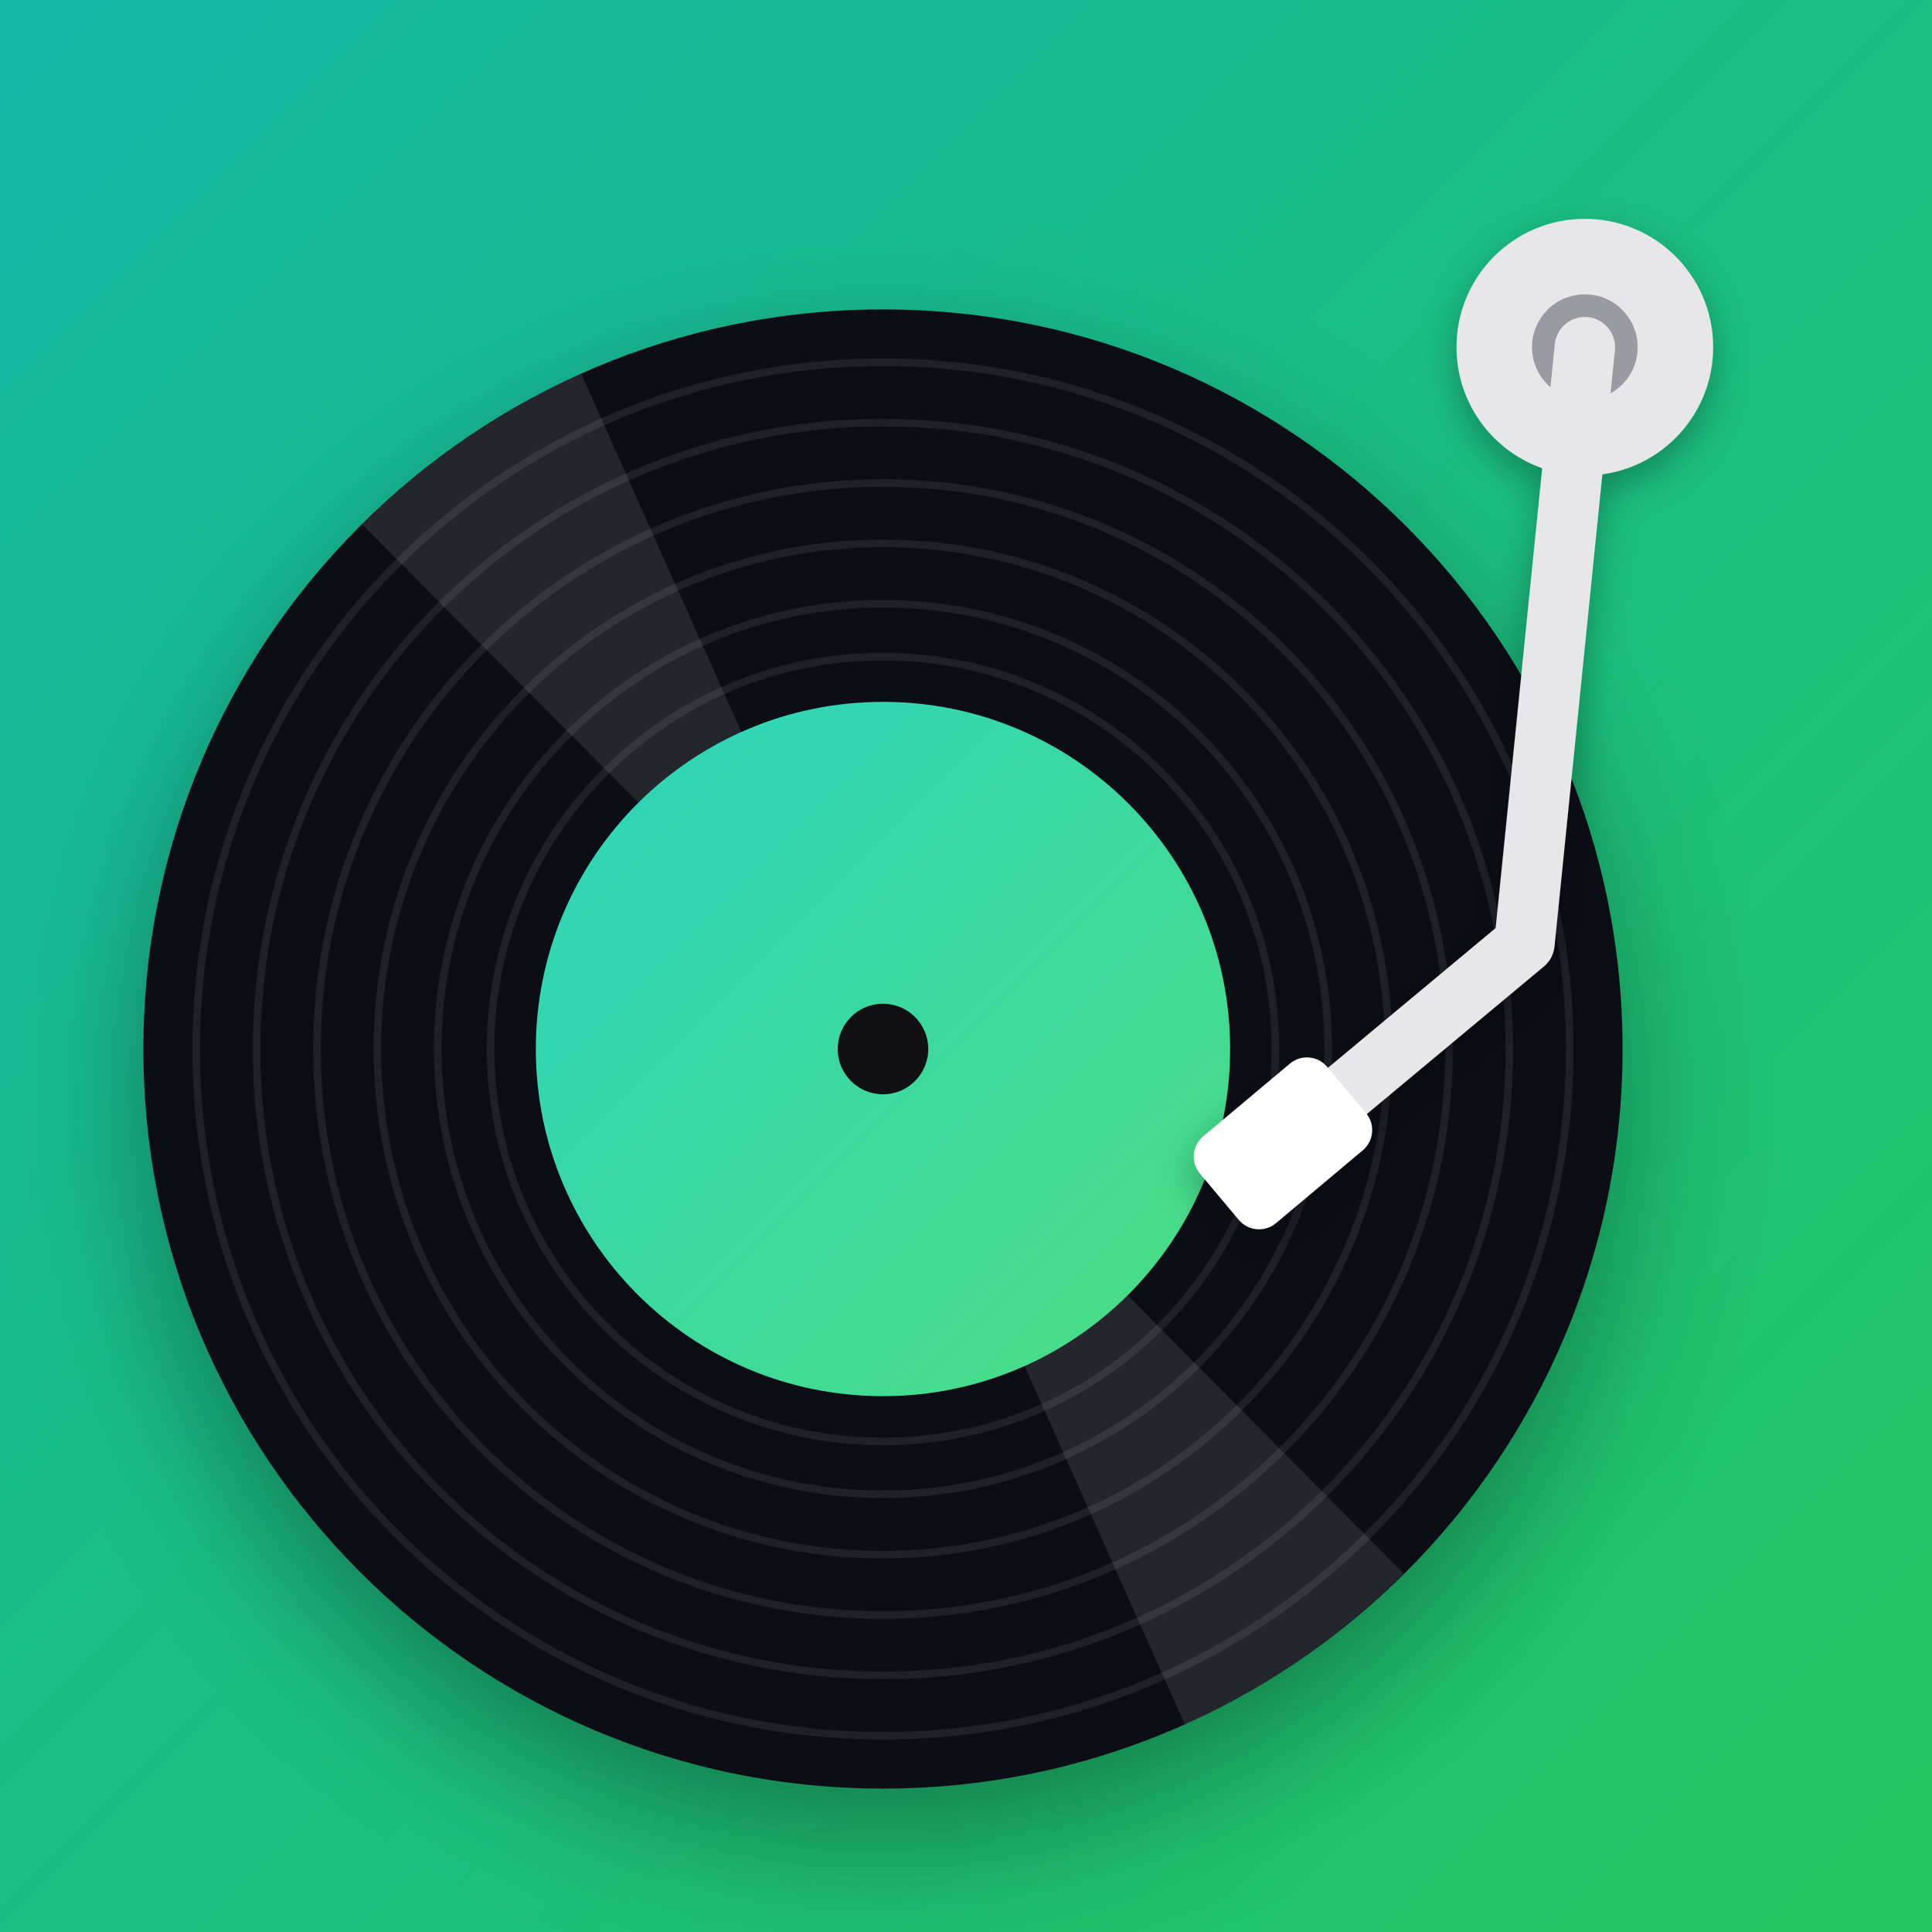
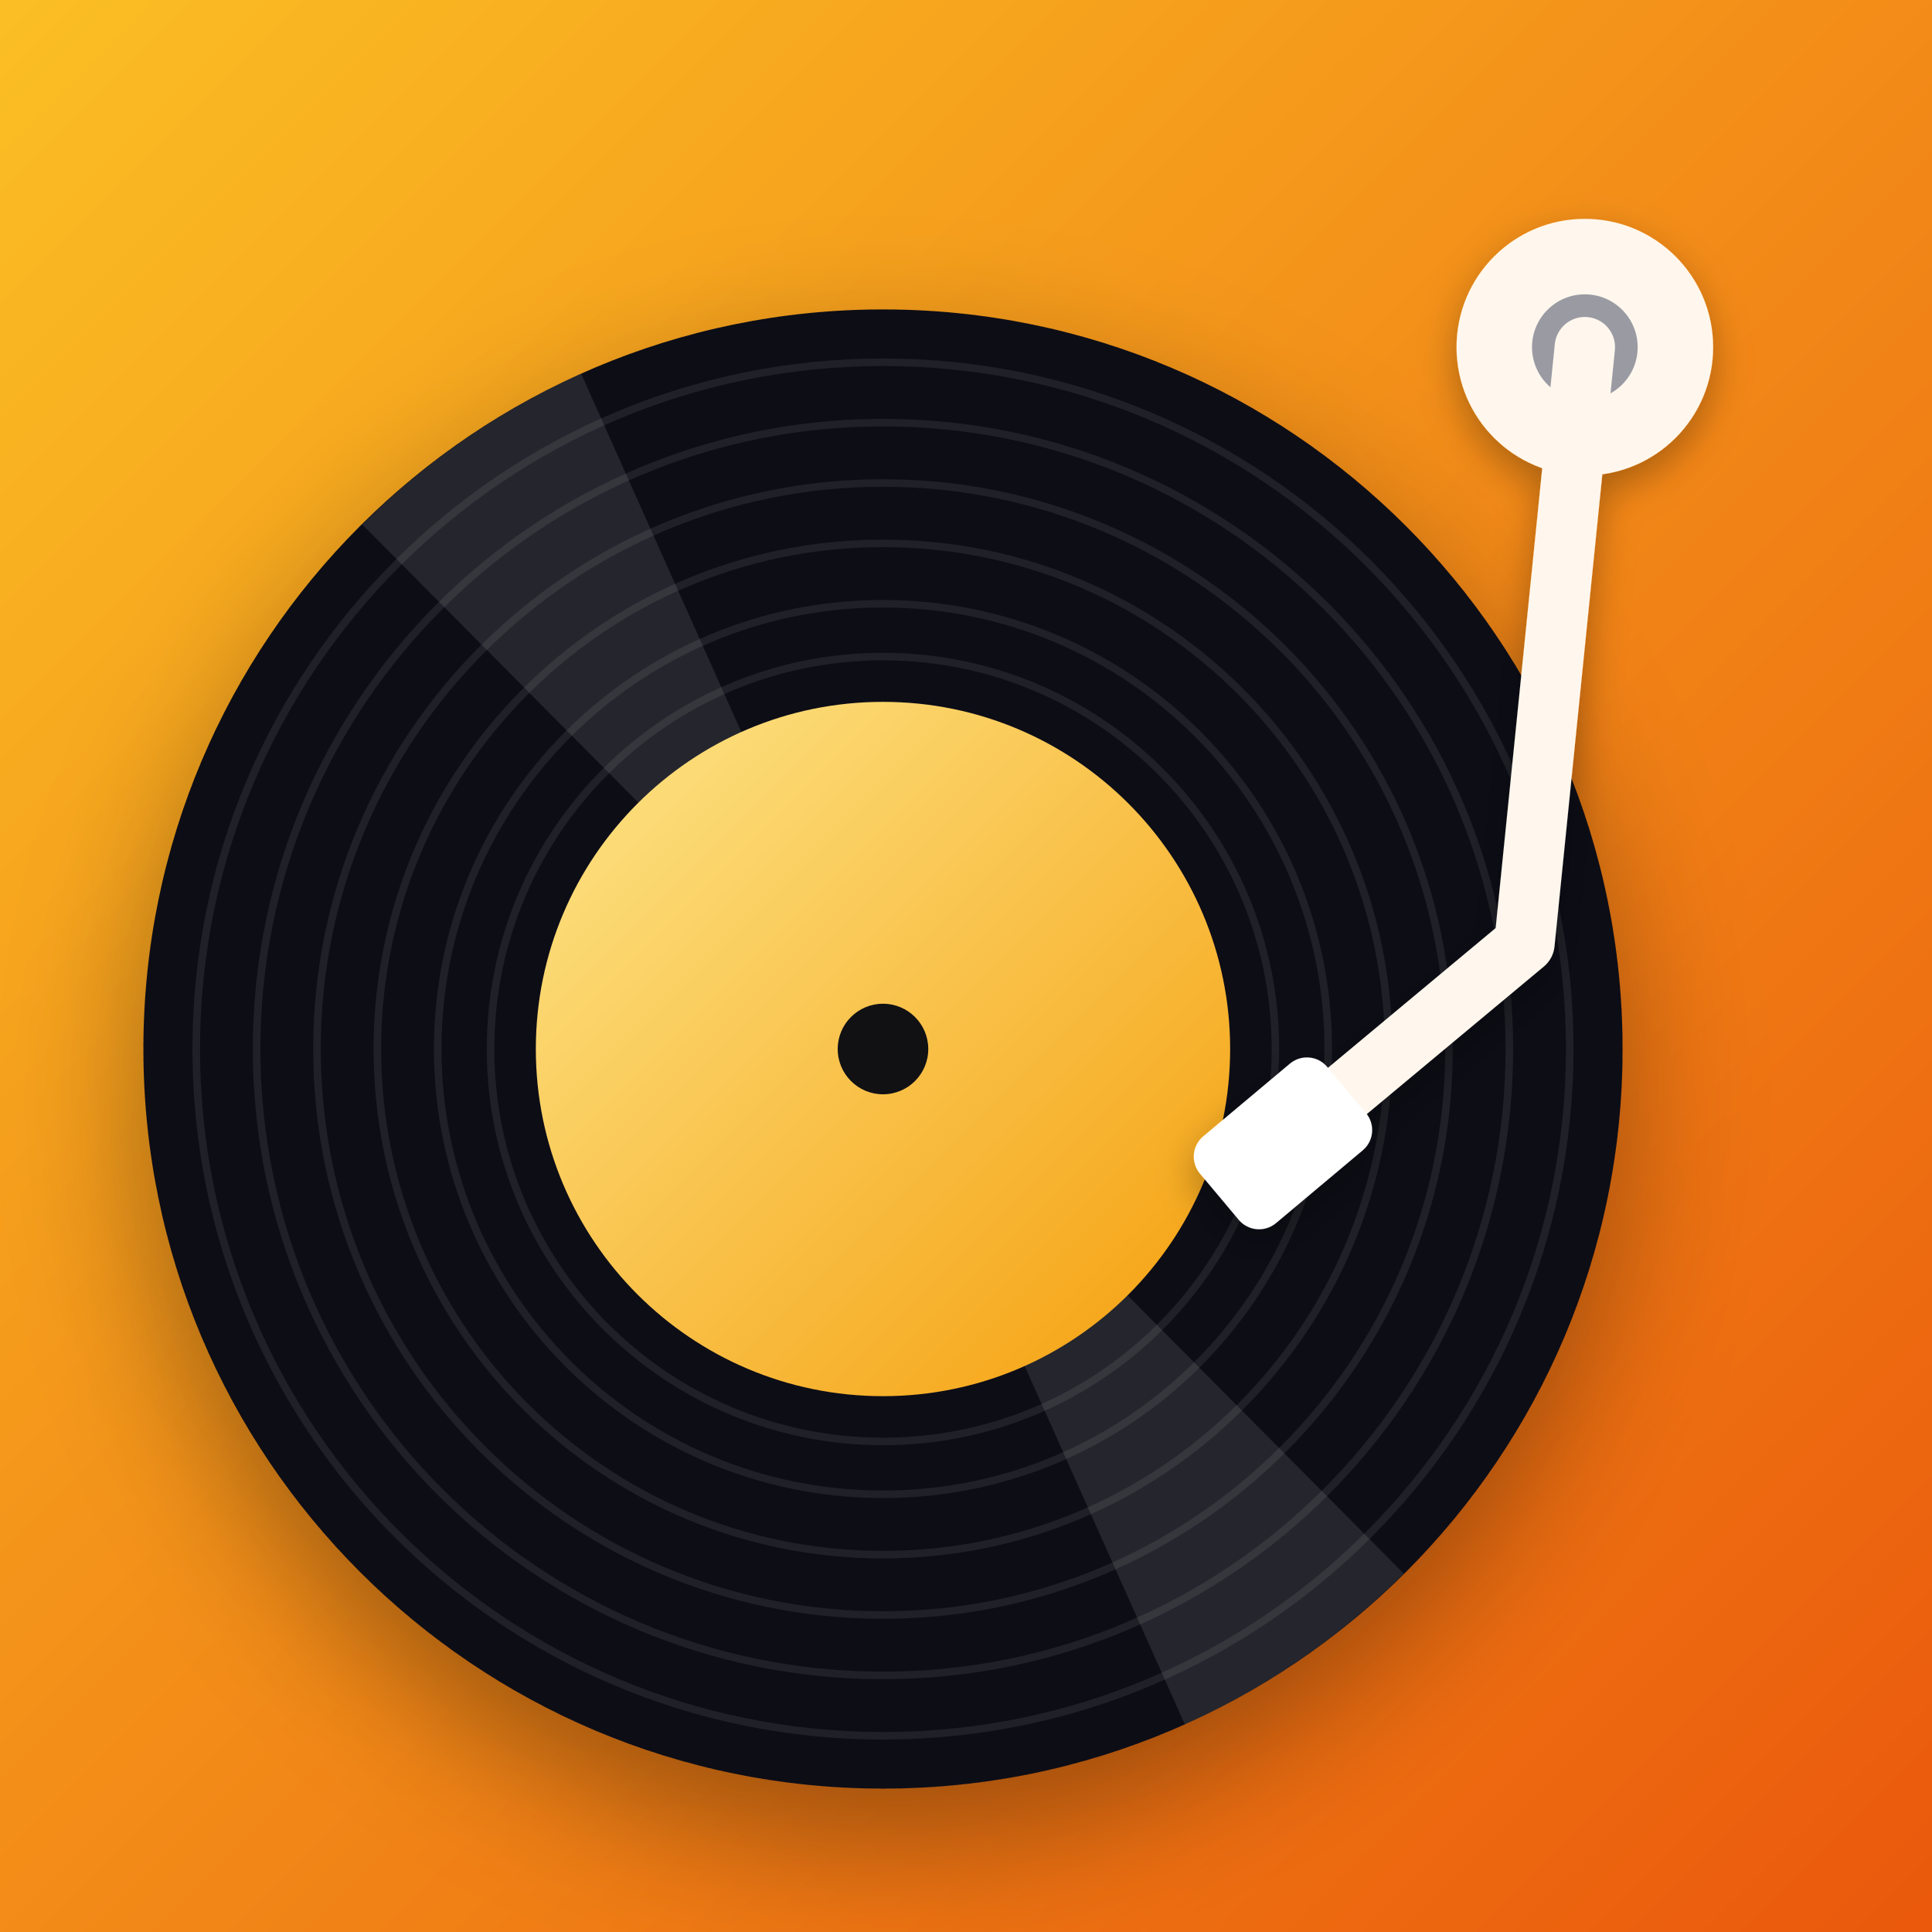
<svg xmlns="http://www.w3.org/2000/svg" viewBox="0 0 512 512" width="100%" height="100%">
  <defs>
    <linearGradient id="bg" x1="0" y1="0" x2="1" y2="1">
-       <stop offset="0" stop-color="#14b8a6" />
-       <stop offset="1" stop-color="#22c55e" />
+       <stop offset="0" stop-color="#fbbf24" />
+       <stop offset="1" stop-color="#ea580c" />
    </linearGradient>
    <linearGradient id="lab" x1="0" y1="0" x2="1" y2="1">
-       <stop offset="0" stop-color="#2dd4bf" />
-       <stop offset="1" stop-color="#4ade80" />
+       <stop offset="0" stop-color="#fde68a" />
+       <stop offset="1" stop-color="#f59e0b" />
    </linearGradient>
    <filter id="sh" x="-30%" y="-30%" width="160%" height="160%">
      <feDropShadow dx="0" dy="14" stdDeviation="18" flood-color="#000" flood-opacity=".35" />
    </filter>
    <filter id="ss" x="-30%" y="-30%" width="160%" height="160%">
      <feDropShadow dx="0" dy="4" stdDeviation="5" flood-color="#000" flood-opacity=".3" />
    </filter>
  </defs>
  <rect width="512" height="512" fill="url(#bg)" />
  <g transform="translate(-22 22)">
    <g filter="url(#sh)">
      <circle cx="256" cy="256" r="196" fill="#111114" />
    </g>
    <g fill="none" stroke="#fff" stroke-opacity=".08" stroke-width="2">
      <circle cx="256" cy="256" r="182" />
      <circle cx="256" cy="256" r="166" />
      <circle cx="256" cy="256" r="150" />
      <circle cx="256" cy="256" r="134" />
      <circle cx="256" cy="256" r="118" />
      <circle cx="256" cy="256" r="104" />
    </g>
    <path d="M256 256 L118 117 A196 196 0 0 1 176 77 Z" fill="#fff" fill-opacity=".1" />
    <path d="M256 256 L394 395 A196 196 0 0 1 336 435 Z" fill="#fff" fill-opacity=".1" />
    <circle cx="256" cy="256" r="92" fill="url(#lab)" />
    <circle cx="256" cy="256" r="12" fill="#111114" />
  </g>
  <g filter="url(#ss)">
-     <circle cx="420" cy="92" r="34" fill="#e7e7ea" />
+     <circle cx="420" cy="92" r="34" fill="#fff7ed" />
    <circle cx="420" cy="92" r="14" fill="#9a9aa3" />
-     <path d="M420 92 L404 250 L344 300" fill="none" stroke="#e7e7ea" stroke-width="16" stroke-linecap="round" stroke-linejoin="round" />
+     <path d="M420 92 L404 250 L344 300" fill="none" stroke="#fff7ed" stroke-width="16" stroke-linecap="round" stroke-linejoin="round" />
    <rect x="318" y="288" width="44" height="30" rx="7" fill="#fff" transform="rotate(-40 340 303)" />
  </g>
</svg>
